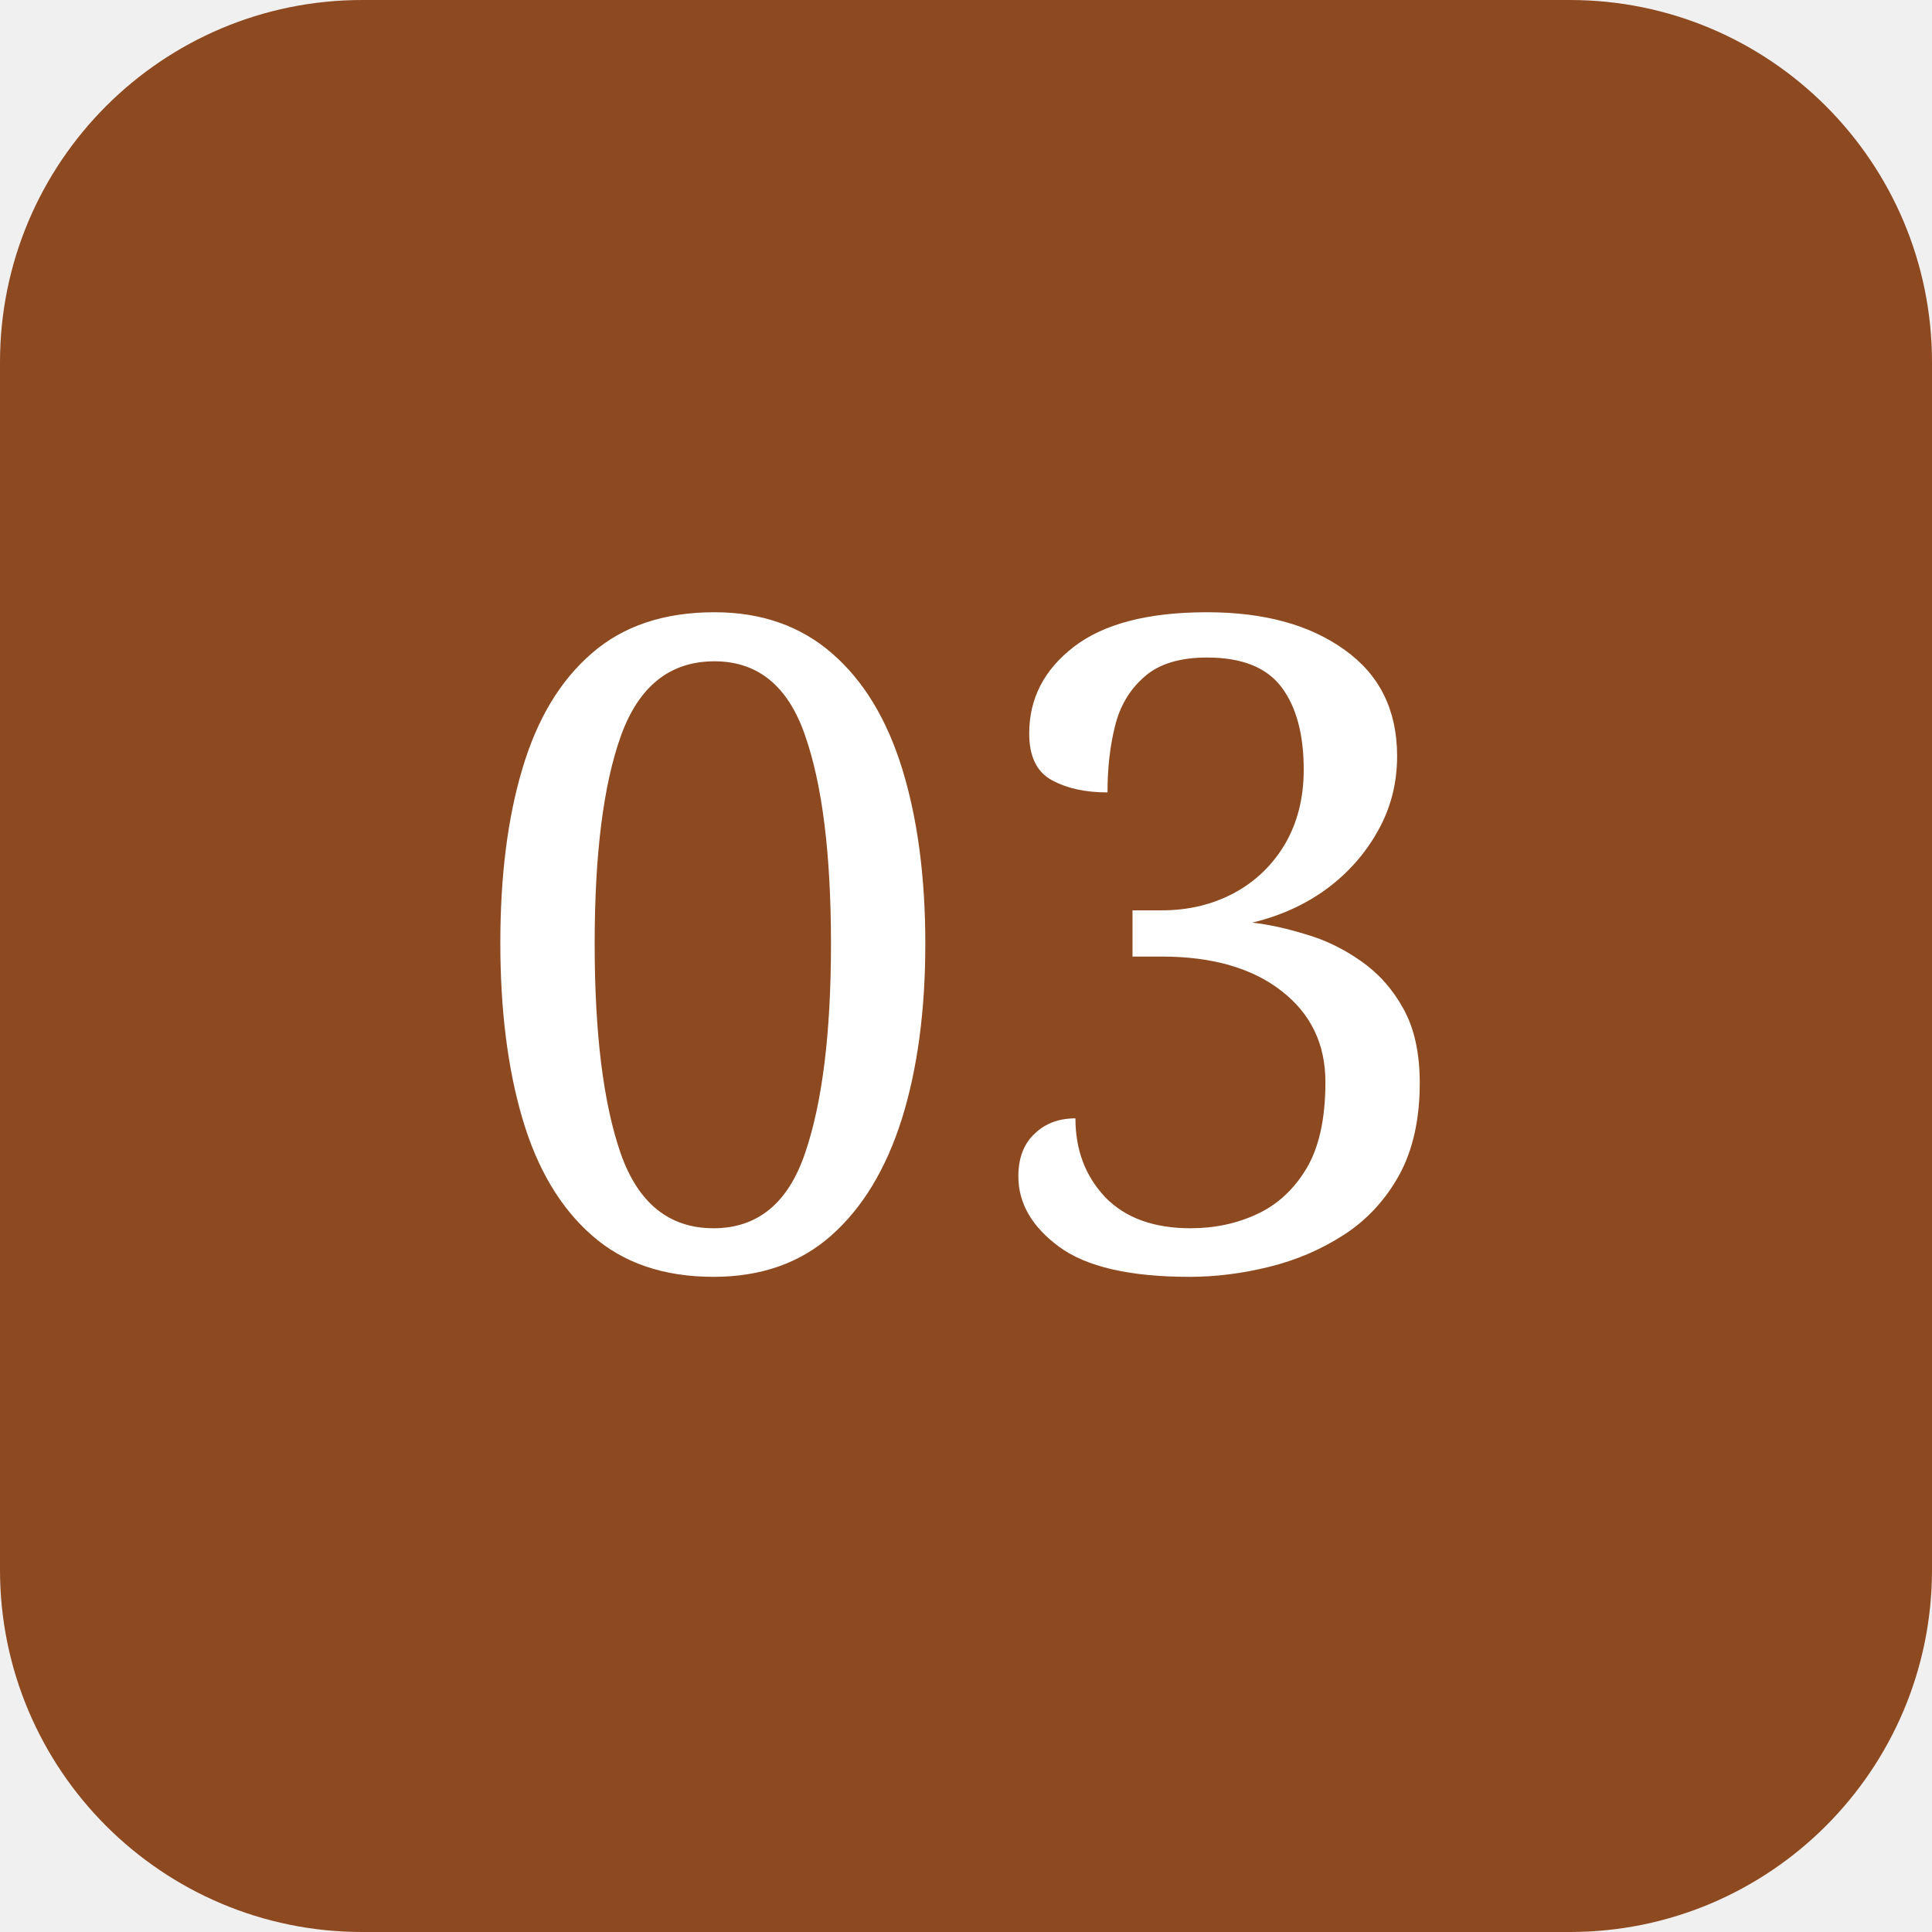
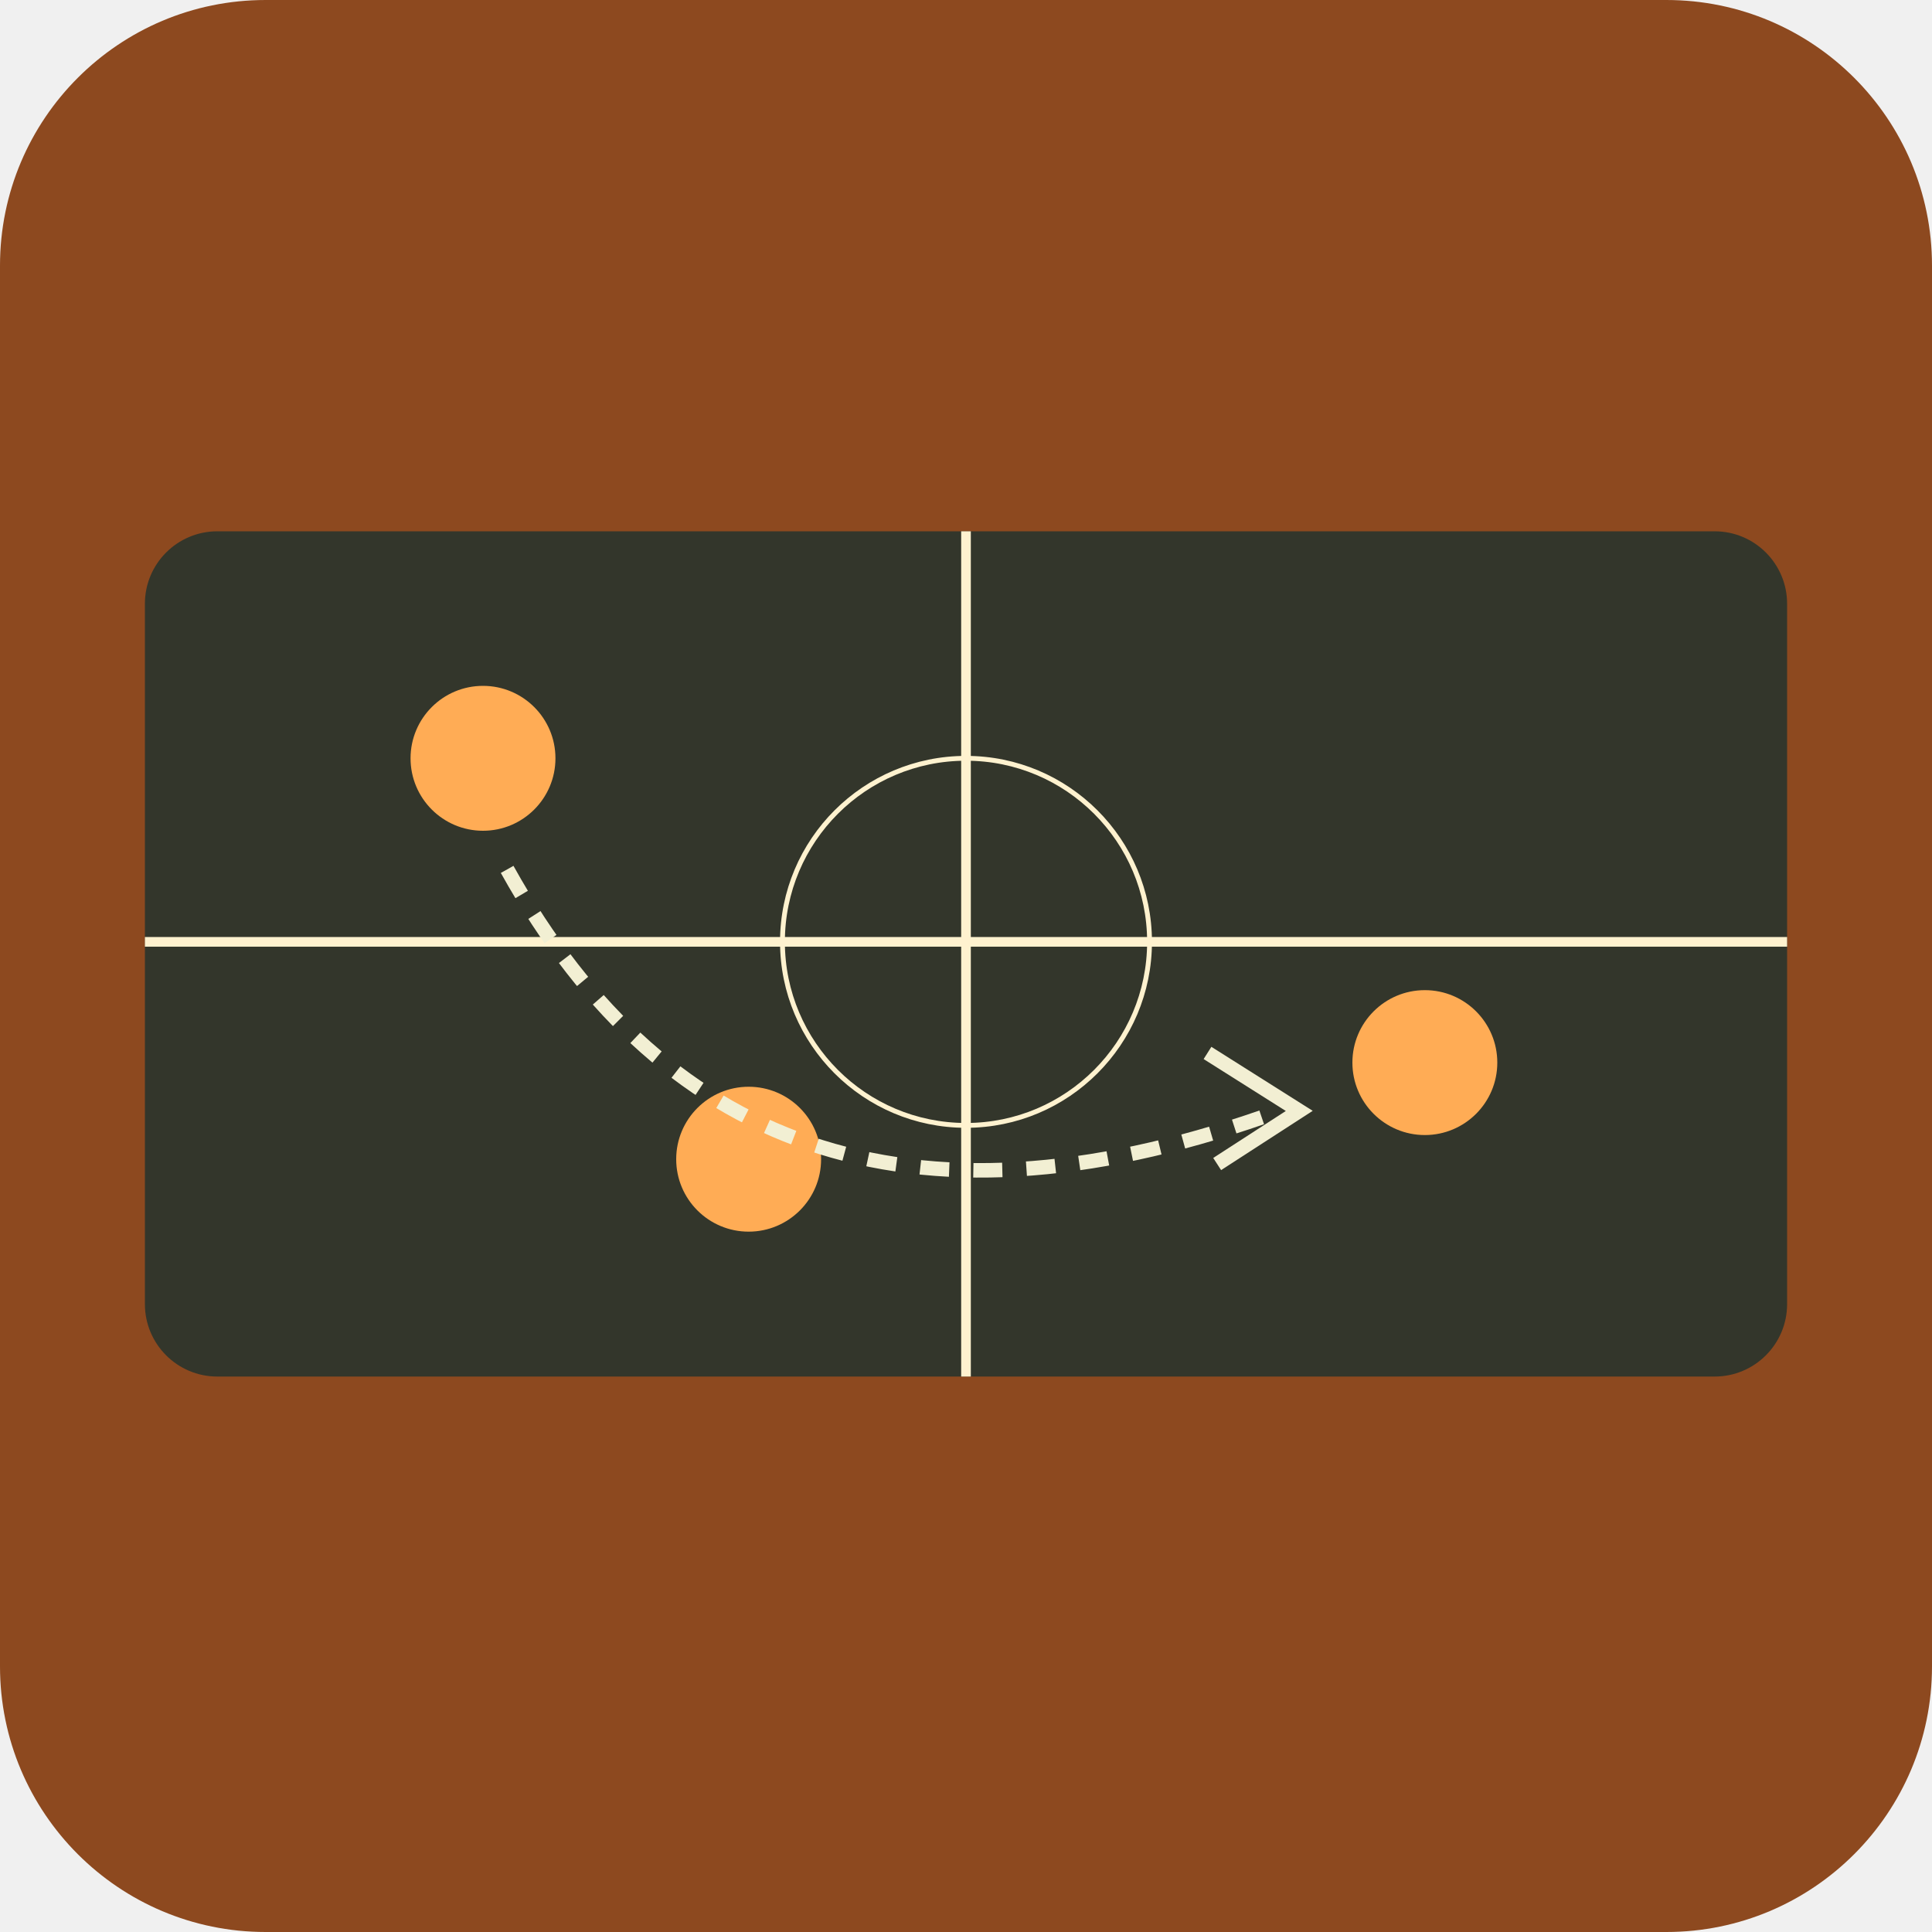
- <svg xmlns="http://www.w3.org/2000/svg" viewBox="0 0 64 64">
-   <rect width="64" height="64" rx="12" fill="#8d491f" />
-   <text x="32" y="42" text-anchor="middle" fill="white" font-family="Georgia,serif" font-size="30">03</text>
+ <svg xmlns="http://www.w3.org/2000/svg" viewBox="0 0 400 400">
+   <rect width="400" height="400" rx="55" fill="#8d491f" />
+   <g transform="translate(0 85)">
+     <rect x="30" y="25" width="340" height="175" rx="15" fill="#33362b" />
+     <path d="M200 25v175M30 110h340" stroke="#fff2cf" stroke-width="2" />
+     <circle cx="200" cy="110" r="38" fill="none" stroke="#fff2cf" />
+     <g fill="#ffac55">
+       <circle cx="100" cy="72" r="15" />
+       <circle cx="155" cy="155" r="15" />
+       <circle cx="295" cy="135" r="15" />
+     </g>
+     <path d="M105 95q50 90 160 50" fill="none" stroke="#f2efd3" stroke-width="3" stroke-dasharray="6 5" />
+     <path d="M250 133l19 12-17 11" fill="none" stroke="#f2efd3" stroke-width="3" />
+   </g>
</svg>
